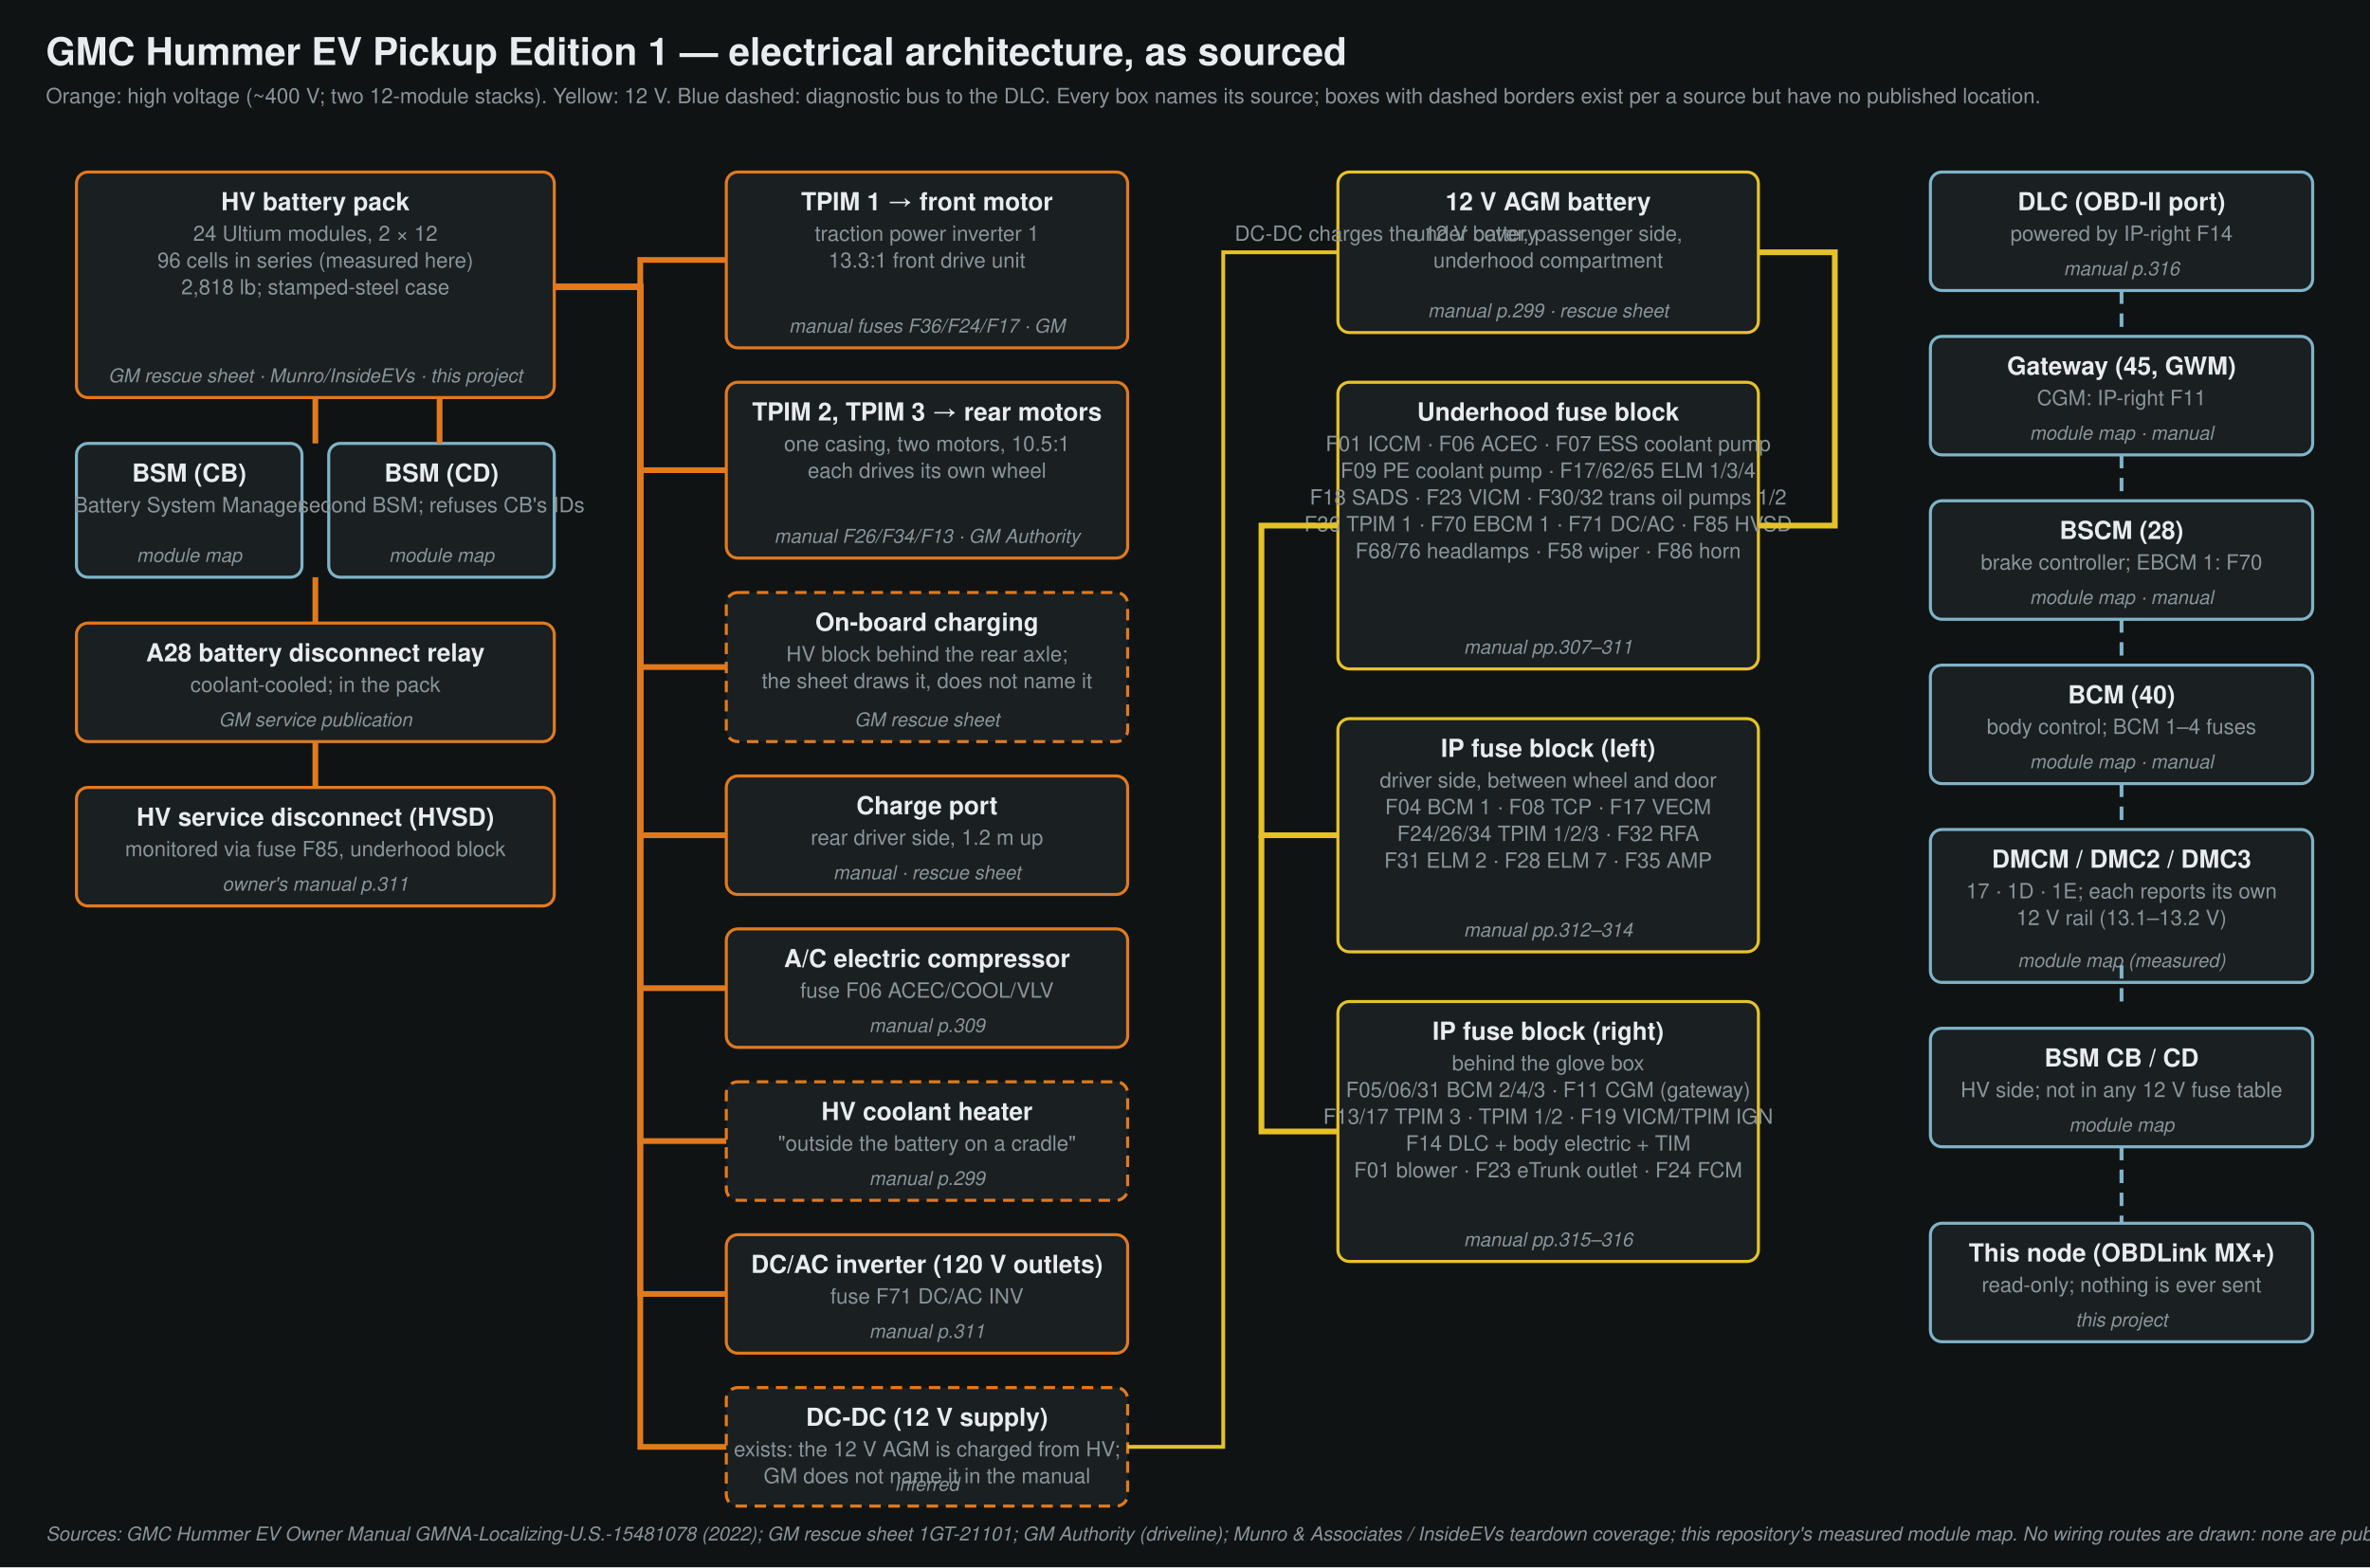
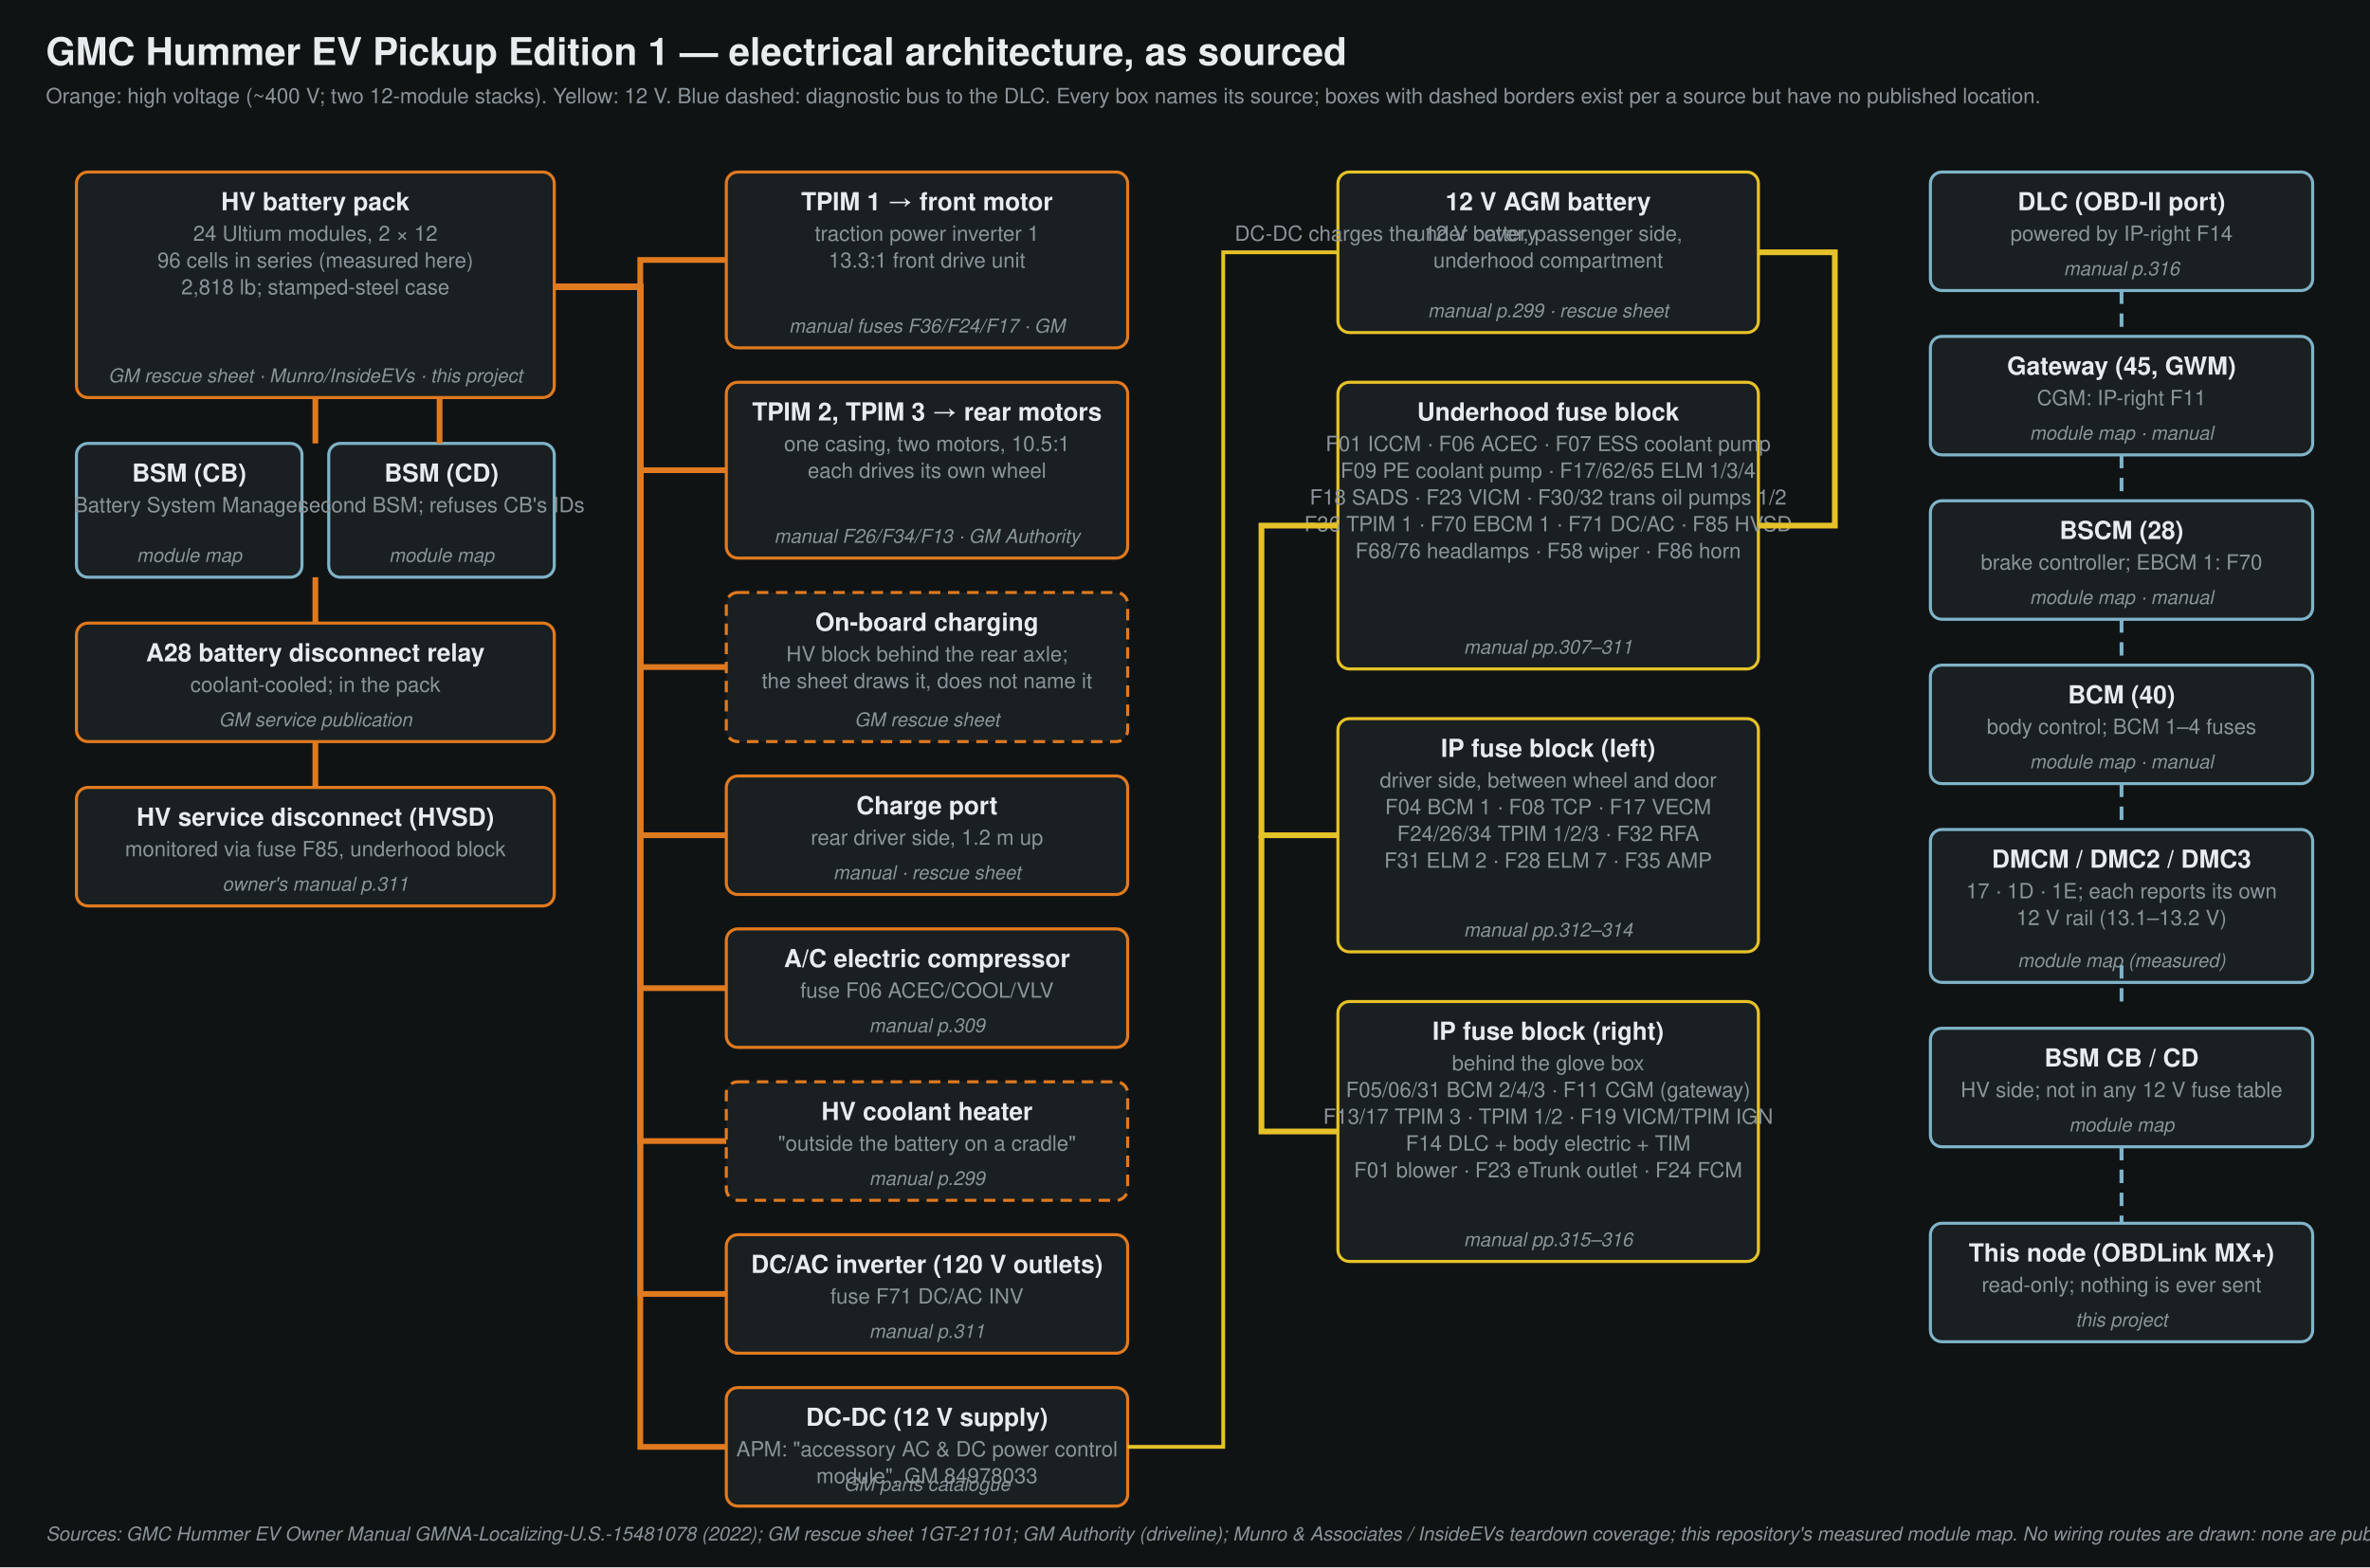
<svg xmlns="http://www.w3.org/2000/svg" width="1240" height="820" viewBox="0 0 1240 820" font-family="ui-sans-serif, Segoe UI, Helvetica, Arial, sans-serif" font-size="13">
  <rect width="1240" height="820" fill="#101314" />
  <style>.t{fill:#e8ecef}.d{fill:#8a9499;font-size:11px}.s{fill:#8a9499;font-size:10px;font-style:italic}</style>
  <text x="24" y="34" class="t" font-size="20" font-weight="700">GMC Hummer EV Pickup Edition 1 — electrical architecture, as sourced</text>
  <text x="24" y="54" class="d">Orange: high voltage (~400 V; two 12-module stacks). Yellow: 12 V. Blue dashed: diagnostic bus to the DLC. Every box names its source; boxes with dashed borders exist per a source but have no published location.</text>
  <rect x="40" y="90" width="250" height="118" rx="6" fill="#1a1f21" stroke="#e07a1f" stroke-width="1.6" />
  <text x="165.0" y="110" text-anchor="middle" class="t" font-weight="600">HV battery pack</text>
  <text x="165.0" y="126" text-anchor="middle" class="d">24 Ultium modules, 2 × 12</text>
  <text x="165.0" y="140" text-anchor="middle" class="d">96 cells in series (measured here)</text>
  <text x="165.0" y="154" text-anchor="middle" class="d">2,818 lb; stamped-steel case</text>
  <text x="165.0" y="200" text-anchor="middle" class="s">GM rescue sheet · Munro/InsideEVs · this project</text>
  <rect x="40" y="232" width="118" height="70" rx="6" fill="#1a1f21" stroke="#7fb3c8" stroke-width="1.6" />
  <text x="99.0" y="252" text-anchor="middle" class="t" font-weight="600">BSM (CB)</text>
  <text x="99.0" y="268" text-anchor="middle" class="d">Battery System Manager</text>
  <text x="99.0" y="294" text-anchor="middle" class="s">module map</text>
  <rect x="172" y="232" width="118" height="70" rx="6" fill="#1a1f21" stroke="#7fb3c8" stroke-width="1.6" />
  <text x="231.0" y="252" text-anchor="middle" class="t" font-weight="600">BSM (CD)</text>
  <text x="231.0" y="268" text-anchor="middle" class="d">second BSM; refuses CB's IDs</text>
  <text x="231.0" y="294" text-anchor="middle" class="s">module map</text>
  <rect x="40" y="326" width="250" height="62" rx="6" fill="#1a1f21" stroke="#e07a1f" stroke-width="1.6" />
  <text x="165.0" y="346" text-anchor="middle" class="t" font-weight="600">A28 battery disconnect relay</text>
  <text x="165.0" y="362" text-anchor="middle" class="d">coolant-cooled; in the pack</text>
  <text x="165.0" y="380" text-anchor="middle" class="s">GM service publication</text>
  <rect x="40" y="412" width="250" height="62" rx="6" fill="#1a1f21" stroke="#e07a1f" stroke-width="1.6" />
  <text x="165.0" y="432" text-anchor="middle" class="t" font-weight="600">HV service disconnect (HVSD)</text>
  <text x="165.0" y="448" text-anchor="middle" class="d">monitored via fuse F85, underhood block</text>
  <text x="165.0" y="466" text-anchor="middle" class="s">owner's manual p.311</text>
  <rect x="380" y="90" width="210" height="92" rx="6" fill="#1a1f21" stroke="#e07a1f" stroke-width="1.6" />
  <text x="485.0" y="110" text-anchor="middle" class="t" font-weight="600">TPIM 1 → front motor</text>
  <text x="485.0" y="126" text-anchor="middle" class="d">traction power inverter 1</text>
  <text x="485.0" y="140" text-anchor="middle" class="d">13.3:1 front drive unit</text>
  <text x="485.0" y="174" text-anchor="middle" class="s">manual fuses F36/F24/F17 · GM</text>
  <rect x="380" y="200" width="210" height="92" rx="6" fill="#1a1f21" stroke="#e07a1f" stroke-width="1.6" />
  <text x="485.0" y="220" text-anchor="middle" class="t" font-weight="600">TPIM 2, TPIM 3 → rear motors</text>
  <text x="485.0" y="236" text-anchor="middle" class="d">one casing, two motors, 10.5:1</text>
  <text x="485.0" y="250" text-anchor="middle" class="d">each drives its own wheel</text>
  <text x="485.0" y="284" text-anchor="middle" class="s">manual F26/F34/F13 · GM Authority</text>
  <rect x="380" y="310" width="210" height="78" rx="6" fill="#1a1f21" stroke="#e07a1f" stroke-width="1.6" stroke-dasharray="6 4" />
  <text x="485.0" y="330" text-anchor="middle" class="t" font-weight="600">On-board charging</text>
  <text x="485.0" y="346" text-anchor="middle" class="d">HV block behind the rear axle;</text>
  <text x="485.0" y="360" text-anchor="middle" class="d">the sheet draws it, does not name it</text>
  <text x="485.0" y="380" text-anchor="middle" class="s">GM rescue sheet</text>
  <rect x="380" y="406" width="210" height="62" rx="6" fill="#1a1f21" stroke="#e07a1f" stroke-width="1.6" />
  <text x="485.0" y="426" text-anchor="middle" class="t" font-weight="600">Charge port</text>
  <text x="485.0" y="442" text-anchor="middle" class="d">rear driver side, 1.2 m up</text>
  <text x="485.0" y="460" text-anchor="middle" class="s">manual · rescue sheet</text>
  <rect x="380" y="486" width="210" height="62" rx="6" fill="#1a1f21" stroke="#e07a1f" stroke-width="1.6" />
  <text x="485.0" y="506" text-anchor="middle" class="t" font-weight="600">A/C electric compressor</text>
  <text x="485.0" y="522" text-anchor="middle" class="d">fuse F06 ACEC/COOL/VLV</text>
  <text x="485.0" y="540" text-anchor="middle" class="s">manual p.309</text>
  <rect x="380" y="566" width="210" height="62" rx="6" fill="#1a1f21" stroke="#e07a1f" stroke-width="1.6" stroke-dasharray="6 4" />
  <text x="485.0" y="586" text-anchor="middle" class="t" font-weight="600">HV coolant heater</text>
  <text x="485.0" y="602" text-anchor="middle" class="d">"outside the battery on a cradle"</text>
  <text x="485.0" y="620" text-anchor="middle" class="s">manual p.299</text>
  <rect x="380" y="646" width="210" height="62" rx="6" fill="#1a1f21" stroke="#e07a1f" stroke-width="1.6" />
  <text x="485.0" y="666" text-anchor="middle" class="t" font-weight="600">DC/AC inverter (120 V outlets)</text>
  <text x="485.0" y="682" text-anchor="middle" class="d">fuse F71 DC/AC INV</text>
  <text x="485.0" y="700" text-anchor="middle" class="s">manual p.311</text>
-   <rect x="380" y="726" width="210" height="62" rx="6" fill="#1a1f21" stroke="#e07a1f" stroke-width="1.6" stroke-dasharray="6 4" />
+   <rect x="380" y="726" width="210" height="62" rx="6" fill="#1a1f21" stroke="#e07a1f" stroke-width="1.6" />
  <text x="485.0" y="746" text-anchor="middle" class="t" font-weight="600">DC-DC (12 V supply)</text>
-   <text x="485.0" y="762" text-anchor="middle" class="d">exists: the 12 V AGM is charged from HV;</text>
-   <text x="485.0" y="776" text-anchor="middle" class="d">GM does not name it in the manual</text>
-   <text x="485.0" y="780" text-anchor="middle" class="s">inferred</text>
+   <text x="485.0" y="762" text-anchor="middle" class="d">APM: "accessory AC &amp; DC power control</text>
+   <text x="485.0" y="776" text-anchor="middle" class="d">module", GM 84978033</text>
+   <text x="485.0" y="780" text-anchor="middle" class="s">GM parts catalogue</text>
  <rect x="700" y="90" width="220" height="84" rx="6" fill="#1a1f21" stroke="#e6c229" stroke-width="1.6" />
  <text x="810.0" y="110" text-anchor="middle" class="t" font-weight="600">12 V AGM battery</text>
  <text x="810.0" y="126" text-anchor="middle" class="d">under cover, passenger side,</text>
  <text x="810.0" y="140" text-anchor="middle" class="d">underhood compartment</text>
  <text x="810.0" y="166" text-anchor="middle" class="s">manual p.299 · rescue sheet</text>
  <rect x="700" y="200" width="220" height="150" rx="6" fill="#1a1f21" stroke="#e6c229" stroke-width="1.6" />
  <text x="810.0" y="220" text-anchor="middle" class="t" font-weight="600">Underhood fuse block</text>
  <text x="810.0" y="236" text-anchor="middle" class="d">F01 ICCM · F06 ACEC · F07 ESS coolant pump</text>
  <text x="810.0" y="250" text-anchor="middle" class="d">F09 PE coolant pump · F17/62/65 ELM 1/3/4</text>
  <text x="810.0" y="264" text-anchor="middle" class="d">F18 SADS · F23 VICM · F30/32 trans oil pumps 1/2</text>
  <text x="810.0" y="278" text-anchor="middle" class="d">F36 TPIM 1 · F70 EBCM 1 · F71 DC/AC · F85 HVSD</text>
  <text x="810.0" y="292" text-anchor="middle" class="d">F68/76 headlamps · F58 wiper · F86 horn</text>
  <text x="810.0" y="342" text-anchor="middle" class="s">manual pp.307–311</text>
  <rect x="700" y="376" width="220" height="122" rx="6" fill="#1a1f21" stroke="#e6c229" stroke-width="1.6" />
  <text x="810.0" y="396" text-anchor="middle" class="t" font-weight="600">IP fuse block (left)</text>
  <text x="810.0" y="412" text-anchor="middle" class="d">driver side, between wheel and door</text>
  <text x="810.0" y="426" text-anchor="middle" class="d">F04 BCM 1 · F08 TCP · F17 VECM</text>
  <text x="810.0" y="440" text-anchor="middle" class="d">F24/26/34 TPIM 1/2/3 · F32 RFA</text>
  <text x="810.0" y="454" text-anchor="middle" class="d">F31 ELM 2 · F28 ELM 7 · F35 AMP</text>
  <text x="810.0" y="490" text-anchor="middle" class="s">manual pp.312–314</text>
  <rect x="700" y="524" width="220" height="136" rx="6" fill="#1a1f21" stroke="#e6c229" stroke-width="1.6" />
  <text x="810.0" y="544" text-anchor="middle" class="t" font-weight="600">IP fuse block (right)</text>
  <text x="810.0" y="560" text-anchor="middle" class="d">behind the glove box</text>
  <text x="810.0" y="574" text-anchor="middle" class="d">F05/06/31 BCM 2/4/3 · F11 CGM (gateway)</text>
  <text x="810.0" y="588" text-anchor="middle" class="d">F13/17 TPIM 3 · TPIM 1/2 · F19 VICM/TPIM IGN</text>
  <text x="810.0" y="602" text-anchor="middle" class="d">F14 DLC + body electric + TIM</text>
  <text x="810.0" y="616" text-anchor="middle" class="d">F01 blower · F23 eTrunk outlet · F24 FCM</text>
  <text x="810.0" y="652" text-anchor="middle" class="s">manual pp.315–316</text>
  <rect x="1010" y="90" width="200" height="62" rx="6" fill="#1a1f21" stroke="#7fb3c8" stroke-width="1.6" />
  <text x="1110.0" y="110" text-anchor="middle" class="t" font-weight="600">DLC (OBD-II port)</text>
  <text x="1110.0" y="126" text-anchor="middle" class="d">powered by IP-right F14</text>
  <text x="1110.0" y="144" text-anchor="middle" class="s">manual p.316</text>
  <rect x="1010" y="176" width="200" height="62" rx="6" fill="#1a1f21" stroke="#7fb3c8" stroke-width="1.6" />
  <text x="1110.0" y="196" text-anchor="middle" class="t" font-weight="600">Gateway (45, GWM)</text>
  <text x="1110.0" y="212" text-anchor="middle" class="d">CGM: IP-right F11</text>
  <text x="1110.0" y="230" text-anchor="middle" class="s">module map · manual</text>
  <rect x="1010" y="262" width="200" height="62" rx="6" fill="#1a1f21" stroke="#7fb3c8" stroke-width="1.6" />
  <text x="1110.0" y="282" text-anchor="middle" class="t" font-weight="600">BSCM (28)</text>
  <text x="1110.0" y="298" text-anchor="middle" class="d">brake controller; EBCM 1: F70</text>
  <text x="1110.0" y="316" text-anchor="middle" class="s">module map · manual</text>
  <rect x="1010" y="348" width="200" height="62" rx="6" fill="#1a1f21" stroke="#7fb3c8" stroke-width="1.6" />
  <text x="1110.0" y="368" text-anchor="middle" class="t" font-weight="600">BCM (40)</text>
  <text x="1110.0" y="384" text-anchor="middle" class="d">body control; BCM 1–4 fuses</text>
  <text x="1110.0" y="402" text-anchor="middle" class="s">module map · manual</text>
  <rect x="1010" y="434" width="200" height="80" rx="6" fill="#1a1f21" stroke="#7fb3c8" stroke-width="1.6" />
  <text x="1110.0" y="454" text-anchor="middle" class="t" font-weight="600">DMCM / DMC2 / DMC3</text>
  <text x="1110.0" y="470" text-anchor="middle" class="d">17 · 1D · 1E; each reports its own</text>
  <text x="1110.0" y="484" text-anchor="middle" class="d">12 V rail (13.1–13.2 V)</text>
  <text x="1110.0" y="506" text-anchor="middle" class="s">module map (measured)</text>
  <rect x="1010" y="538" width="200" height="62" rx="6" fill="#1a1f21" stroke="#7fb3c8" stroke-width="1.6" />
  <text x="1110.0" y="558" text-anchor="middle" class="t" font-weight="600">BSM CB / CD</text>
  <text x="1110.0" y="574" text-anchor="middle" class="d">HV side; not in any 12 V fuse table</text>
  <text x="1110.0" y="592" text-anchor="middle" class="s">module map</text>
  <rect x="1010" y="640" width="200" height="62" rx="6" fill="#1a1f21" stroke="#7fb3c8" stroke-width="1.6" />
  <text x="1110.0" y="660" text-anchor="middle" class="t" font-weight="600">This node (OBDLink MX+)</text>
  <text x="1110.0" y="676" text-anchor="middle" class="d">read-only; nothing is ever sent</text>
  <text x="1110.0" y="694" text-anchor="middle" class="s">this project</text>
  <path d="M290 150 L335 150 L335 136 L380 136" fill="none" stroke="#e07a1f" stroke-width="3" />
  <path d="M290 150 L335 150 L335 246 L380 246" fill="none" stroke="#e07a1f" stroke-width="3" />
  <path d="M290 150 L335 150 L335 349 L380 349" fill="none" stroke="#e07a1f" stroke-width="3" />
  <path d="M290 150 L335 150 L335 437 L380 437" fill="none" stroke="#e07a1f" stroke-width="3" />
  <path d="M290 150 L335 150 L335 517 L380 517" fill="none" stroke="#e07a1f" stroke-width="3" />
  <path d="M290 150 L335 150 L335 597 L380 597" fill="none" stroke="#e07a1f" stroke-width="3" />
  <path d="M290 150 L335 150 L335 677 L380 677" fill="none" stroke="#e07a1f" stroke-width="3" />
  <path d="M290 150 L335 150 L335 757 L380 757" fill="none" stroke="#e07a1f" stroke-width="3" />
  <path d="M165 208 L165 232" fill="none" stroke="#e07a1f" stroke-width="3" />
  <path d="M230 208 L230 232" fill="none" stroke="#e07a1f" stroke-width="3" />
  <path d="M165 302 L165 326" fill="none" stroke="#e07a1f" stroke-width="3" />
  <path d="M165 388 L165 412" fill="none" stroke="#e07a1f" stroke-width="3" />
  <path d="M920 132 L960 132 L960 275 L920 275" fill="none" stroke="#e6c229" stroke-width="3" />
  <path d="M700 275 L660 275 L660 437 L700 437" fill="none" stroke="#e6c229" stroke-width="3" />
  <path d="M660 437 L660 592 L700 592" fill="none" stroke="#e6c229" stroke-width="3" />
  <path d="M590 757 L640 757 L640 132 L700 132" fill="none" stroke="#e6c229" stroke-width="2" />
  <text x="646" y="126" class="d" fill="#e6c229">DC-DC charges the 12 V battery</text>
  <path d="M1110 152 L1110 176" fill="none" stroke="#7fb3c8" stroke-width="2" stroke-dasharray="7 5" />
  <path d="M1110 238 L1110 262" fill="none" stroke="#7fb3c8" stroke-width="2" stroke-dasharray="7 5" />
  <path d="M1110 324 L1110 348" fill="none" stroke="#7fb3c8" stroke-width="2" stroke-dasharray="7 5" />
  <path d="M1110 410 L1110 434" fill="none" stroke="#7fb3c8" stroke-width="2" stroke-dasharray="7 5" />
  <path d="M1110 505 L1110 529" fill="none" stroke="#7fb3c8" stroke-width="2" stroke-dasharray="7 5" />
  <path d="M1110 600 L1110 624" fill="none" stroke="#7fb3c8" stroke-width="2" stroke-dasharray="7 5" />
  <path d="M1110 600 L1110 640" fill="none" stroke="#7fb3c8" stroke-width="2" stroke-dasharray="7 5" />
  <text x="24" y="806" class="s">Sources: GMC Hummer EV Owner Manual GMNA-Localizing-U.S.-15481078 (2022); GM rescue sheet 1GT-21101; GM Authority (driveline); Munro &amp; Associates / InsideEVs teardown coverage; this repository's measured module map. No wiring routes are drawn: none are published beyond the rescue sheet's HV cable run.</text>
</svg>
